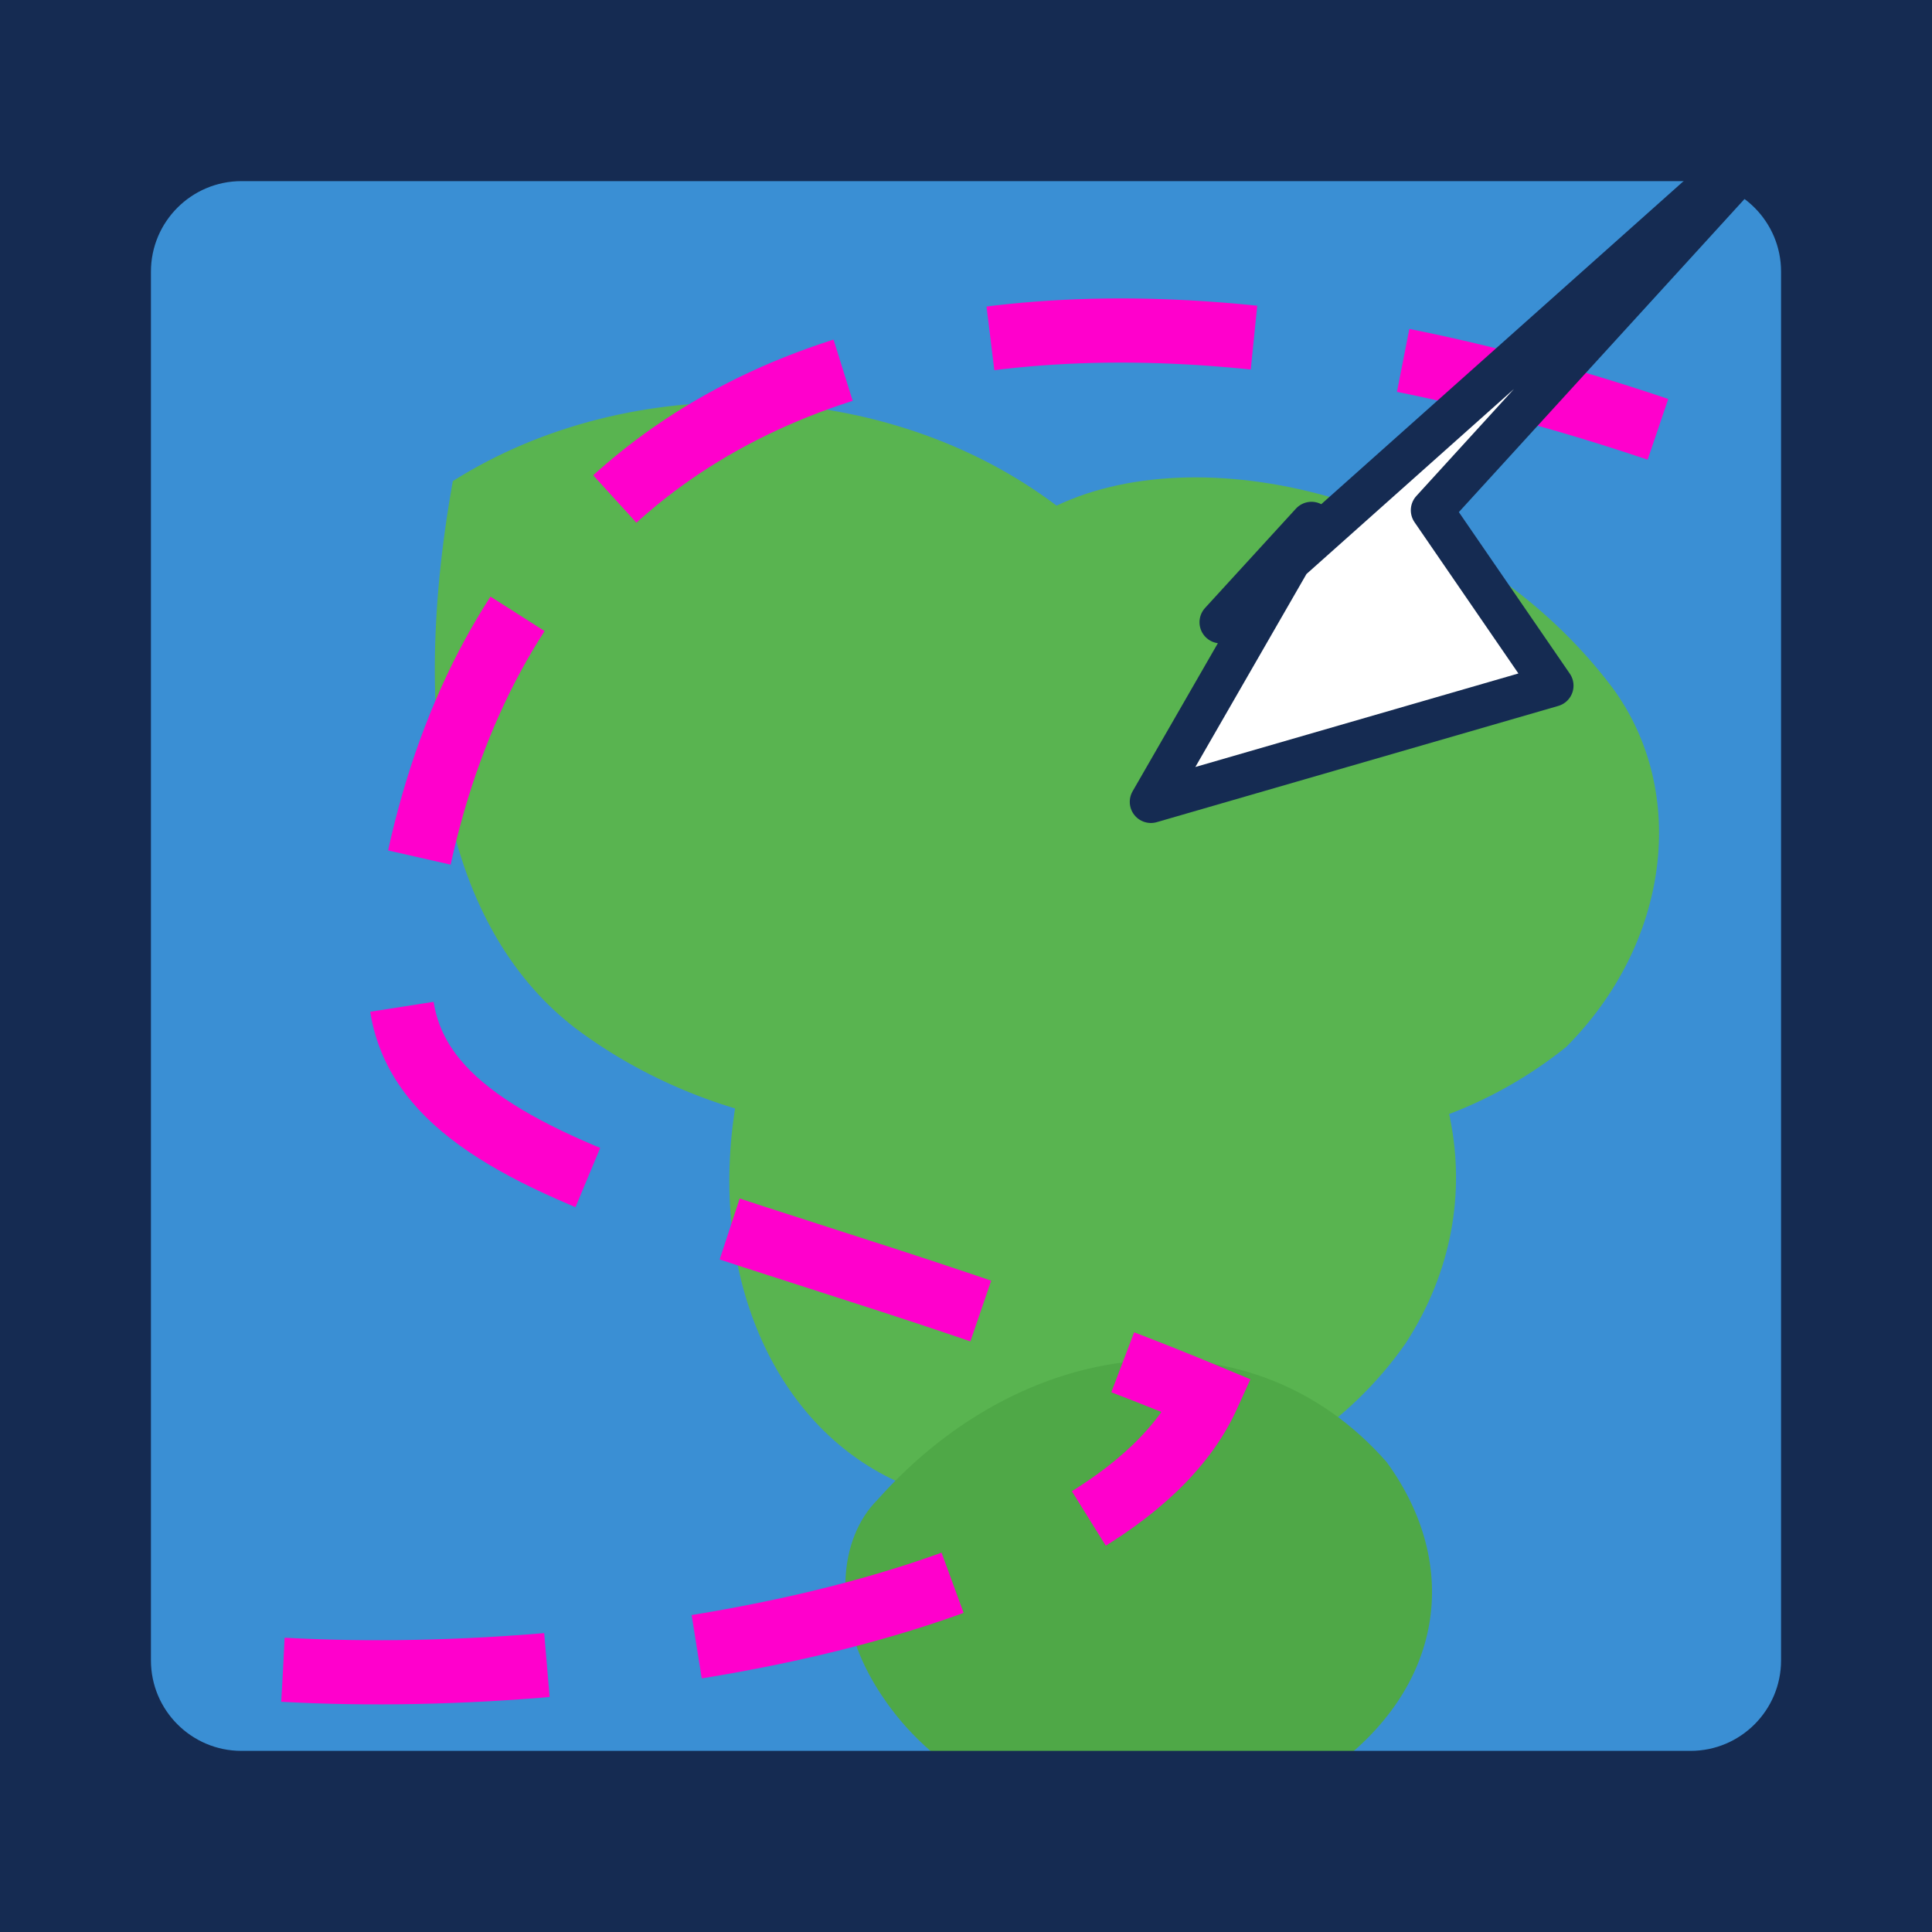
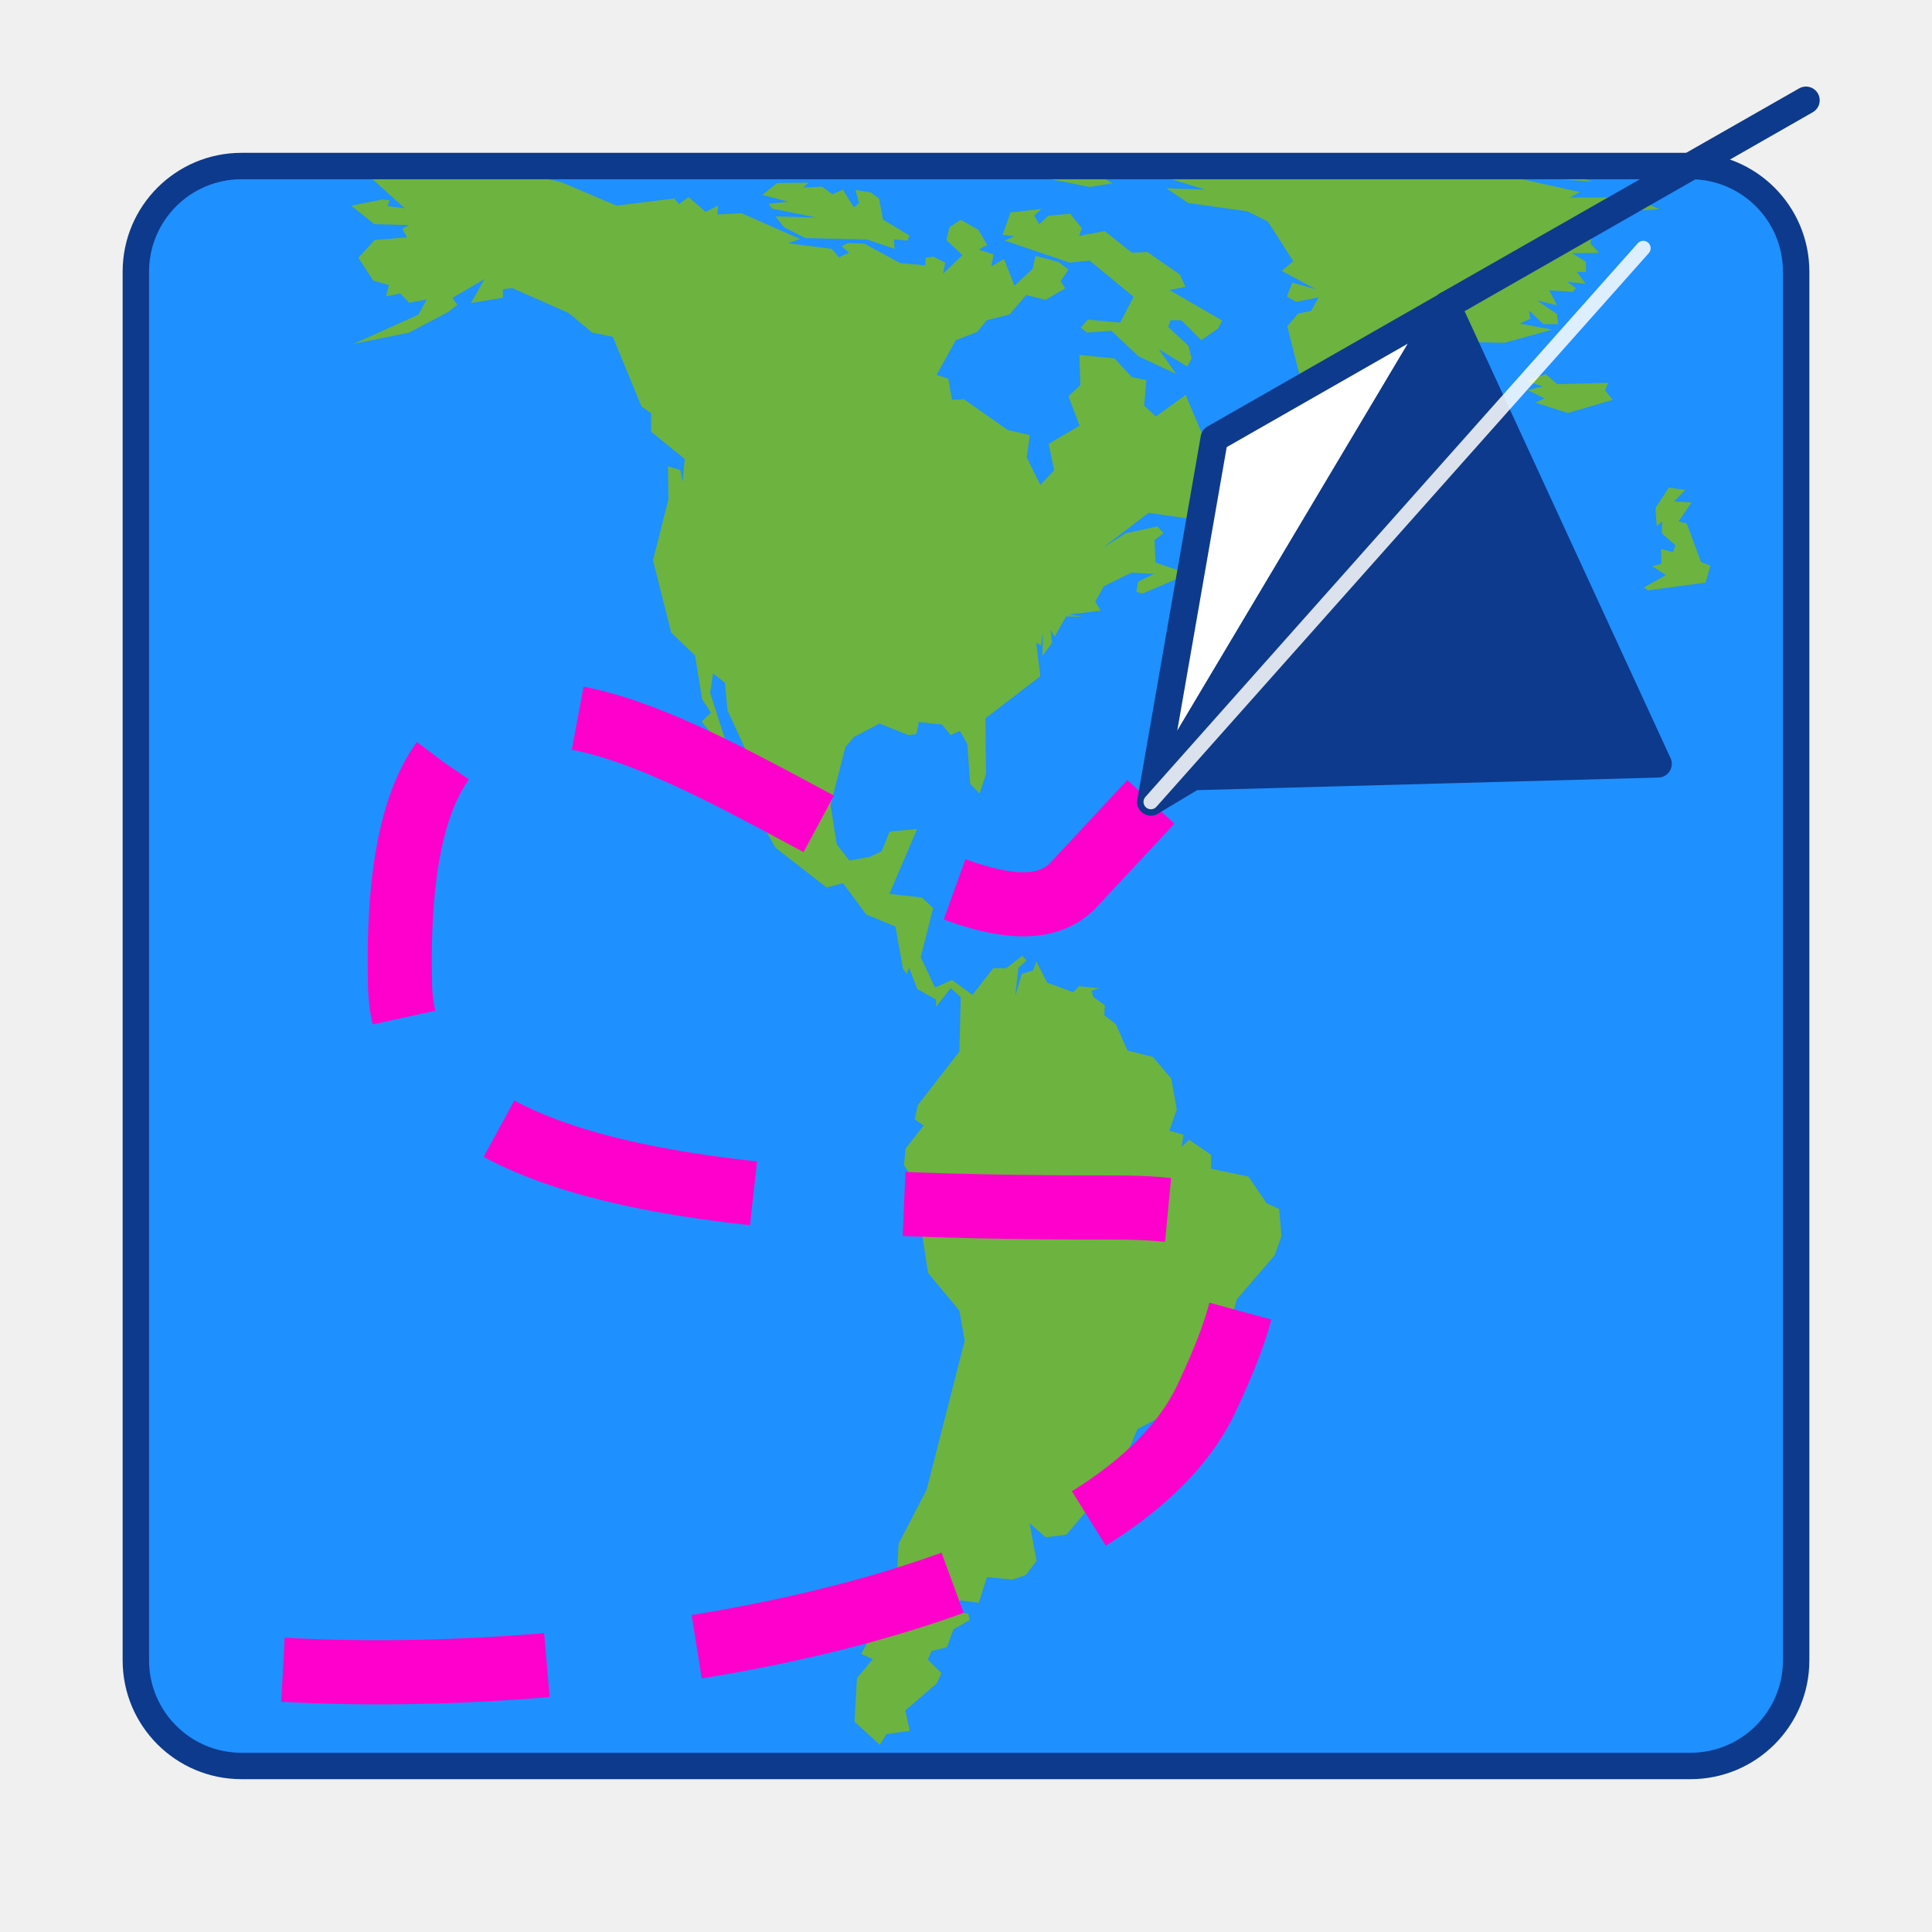
<svg xmlns="http://www.w3.org/2000/svg" viewBox="0 0 1024 1024" width="1024" height="1024" role="img" aria-label="flight_vis">
  <defs>
-     <clipPath id="mapClipSm">
+     <clipPath id="mapClip">
      <rect x="72" y="88" width="880" height="848" rx="56" ry="56" />
    </clipPath>
  </defs>
-   <rect width="1024" height="1024" fill="#152B52" />
-   <g clip-path="url(#mapClipSm)">
-     <rect x="72" y="88" width="880" height="848" fill="#3A8FD4" />
-     <path fill="#59B450" d="M 240 255 C 335 195 470 200 560 268 C 640 230 780 265 855 365 C 895 420 885 500 830 555 C 755 615 655 620 575 578 C 495 615 385 605 305 545 C 240 495 215 395 240 255 Z" />
-     <path fill="#59B450" d="M 390 460 C 480 420 610 430 710 498 C 770 545 795 635 745 712 C 685 798 565 825 475 785 C 410 755 375 675 390 585 C 395 545 390 505 390 460 Z" />
-     <path fill="#4FA847" d="M 465 795 C 545 705 665 695 735 775 C 775 830 765 895 705 938 C 625 985 515 975 465 895 C 440 855 445 815 465 795 Z" />
+   <g clip-path="url(#mapClip)">
+     <rect x="72" y="88" width="880" height="848" fill="#1E90FF" />
+     <path fill="#6DB33F" d="M 526.6,134.8 L 525.4,141.3 L 532.1,137.2 L 537.7,151.4 L 547.3,142.5 L 548.8,135.6 L 561.1,138.9 L 566.3,142.9 L 562.2,149 L 564.6,152.8 L 554.2,158.9 L 543.9,156.4 L 535.1,166.7 L 523,169.7 L 518,175.9 L 506.6,180.3 L 496.4,198.7 L 502.6,200.7 L 504.6,211.9 L 510.9,211.6 L 534.1,227.9 L 545.8,230.6 L 544.2,242.5 L 551.4,257 L 558.7,249.3 L 555.8,235.2 L 572.2,225.6 L 566.3,210 L 572.6,204.1 L 572.1,188.1 L 590.8,190 L 599.9,199.9 L 607.6,201.5 L 606.4,215 L 612.7,220.7 L 628.4,209.3 L 638.3,232.6 L 635.8,236.3 L 653.2,250 L 658.4,259.5 L 657.5,266.6 L 636.4,275.8 L 608.8,271.8 L 584.5,290.3 L 596.8,282.6 L 613.5,279 L 616.7,282.6 L 611.9,286.3 L 612.5,298.2 L 624.9,302.4 L 630.6,295.9 L 632.4,303.2 L 605.5,314.6 L 602.3,313.7 L 603.2,308.3 L 611.6,304.2 L 599.7,303.5 L 585.1,310.7 L 580.5,318.8 L 583.4,323.7 L 566.4,325.7 L 574,326.9 L 565.1,326.7 L 558.9,337.5 L 556.8,333.6 L 557.6,340.8 L 552.4,347.7 L 552.9,335.3 L 551.7,342 L 549.2,340.7 L 551.4,358.4 L 522.3,380.7 L 522.6,410.2 L 519.2,420.6 L 514.2,415.5 L 512.7,394.4 L 508.8,387.4 L 503.9,389.6 L 499.2,384 L 487,382.7 L 485.7,389.1 L 481.4,389.6 L 466.1,383.5 L 452.6,390.6 L 448.1,395.9 L 440.2,426.7 L 443.5,447.5 L 450.2,456.1 L 461.2,454.1 L 467.3,451.2 L 471.5,440.7 L 486.1,439.4 L 471.4,473.8 L 488.6,475.7 L 494.6,481.3 L 488,507.3 L 495.6,523.4 L 504.6,519.4 L 515.4,527.3 L 526.5,513.1 L 533.2,513.2 L 541.8,506.6 L 544.1,509.1 L 539.8,512.9 L 538.1,527.9 L 541.6,516.1 L 547.5,514.4 L 549.3,509.5 L 555,520.8 L 568.8,525.9 L 571.9,522.7 L 582.5,523.8 L 578.5,525.2 L 579.5,528.4 L 585.6,532.9 L 585.3,538.1 L 591.4,542.8 L 597.6,556.8 L 611.1,560.2 L 620.8,571.7 L 623.7,588.1 L 619.8,599.3 L 627.3,601.4 L 626.3,607.8 L 630.3,604.1 L 641.9,612.1 L 641.9,619.5 L 661.7,623.6 L 671.3,637.7 L 678,640.8 L 679.2,655.2 L 675.6,665.3 L 655.5,688.7 L 647.3,718.6 L 635.4,743.2 L 629.6,749 L 617.7,749.7 L 602.9,757.4 L 593.1,780.5 L 565.2,813.4 L 554.2,814.8 L 545.7,807.4 L 549.4,827.3 L 543.7,834.8 L 536.7,837.2 L 523.1,835.9 L 518.8,849.5 L 508.5,848.2 L 507.9,854.5 L 513.2,855.2 L 513.9,858.7 L 505.4,863.5 L 501.9,873 L 493.8,875.1 L 491.7,879.6 L 499,886.8 L 496.5,892.2 L 479.8,906.6 L 482.2,917.4 L 469.9,919.1 L 466.3,924.8 L 452.9,912.5 L 454.2,889.4 L 462.6,879.4 L 456.4,876.6 L 464.9,861.4 L 469.3,864.3 L 474,851.6 L 471.4,849.5 L 468.6,857.2 L 466,855.9 L 475.5,831.6 L 476.3,818.1 L 491.1,789.6 L 511.3,710.6 L 508.5,694.7 L 491.9,674.7 L 484.3,625.2 L 479.1,617.6 L 480,608.7 L 489.5,596.6 L 484.8,593.3 L 486.4,585.8 L 508.5,557.3 L 509.2,528.5 L 503.9,523.7 L 496.2,533.6 L 496.1,529.8 L 486.2,524.2 L 481.8,512.9 L 480.6,516.2 L 478.6,513.5 L 474.6,491.1 L 459.1,484.7 L 446.8,468.1 L 438.1,470.4 L 411,449.3 L 404.3,437.6 L 405.3,419.4 L 385.6,376.5 L 384.2,361.9 L 377.9,356.9 L 376.4,367.3 L 391.3,413.5 L 388.8,416.7 L 380.9,403.1 L 381.9,395 L 371.9,382.4 L 376.8,377.7 L 372.1,370.5 L 368.4,347.4 L 355.8,335.4 L 346.1,297 L 354.3,264.5 L 354,247.2 L 360.6,249.1 L 361.8,255.4 L 362.9,243.3 L 345.1,228.8 L 345.1,219 L 340,215.5 L 324.8,178.5 L 313.9,176.3 L 301.4,165.9 L 271.5,152.7 L 266.5,153.3 L 266.6,157.8 L 249.6,160.6 L 256.8,147.9 L 239.8,157.9 L 242.4,161.5 L 237.5,165.4 L 216.8,176.3 L 187.5,182.2 L 221.7,166.8 L 226.2,158.7 L 216.9,160.5 L 212.1,155.6 L 204.6,157.1 L 206.1,151.1 L 197.9,148.8 L 189.9,136.6 L 198.6,127.2 L 215.7,125.8 L 213.2,121.3 L 216.9,119.3 L 198.4,118.8 L 186.1,109 L 202.9,105.7 L 206.5,106.2 L 205.3,109.2 L 214.5,110.4 L 195.1,92.9 L 211.8,88.9 L 218.4,83.6 L 242.7,80.6 L 251.6,86.2 L 297.6,96.6 L 326.8,109 L 357.4,105.2 L 359.9,108.2 L 364.9,104.4 L 374,112.3 L 380.6,108.9 L 380.3,113.7 L 393,113 L 424.1,126.7 L 417.5,128.9 L 440.8,131.9 L 444.7,136.4 L 450,133.9 L 446.1,130.5 L 449.3,128.8 L 458.2,129.2 L 477.2,139.5 L 490.4,140.6 L 490.6,136.6 L 494.6,136 L 501,139.2 L 499.8,145.1 L 510.1,135.2 L 501.6,127.3 L 503.2,120.4 L 509.2,116.5 L 518.6,121.8 L 523.2,129.8 L 518.7,132.3 L 526.6,134.8 Z" />
+     <path fill="#6DB33F" d="M 817.7,87.3 L 843.9,96.3 L 795.4,92.5 L 837.4,101.8 L 832,104.7 L 864.9,104.7 L 879.6,110.9 L 844.4,112.9 L 854.3,114.7 L 844.2,122.1 L 843,129.1 L 847.5,134 L 833.2,134.2 L 840.5,138.7 L 840.6,144.2 L 835.8,144.1 L 840.4,150.4 L 830.7,149.4 L 835.3,152.7 L 833.5,154.7 L 821.1,153.9 L 825.3,161.8 L 814.7,159.3 L 825.2,166.4 L 825.9,171.8 L 818,171.8 L 810.4,164.5 L 811.1,169 L 805.4,171.5 L 822.7,174.7 L 797.4,181.7 L 779.6,181.3 L 767.4,188.9 L 741.7,192.9 L 733.4,204.5 L 725.4,208.5 L 726.2,213.7 L 720,224.4 L 699.7,216.5 L 688.3,196.9 L 682.3,172.9 L 688,166.2 L 694.9,164.8 L 698.9,157.6 L 687,160 L 682.1,157.2 L 684.9,149.8 L 697.4,153.3 L 679.4,143.6 L 685.4,138.4 L 672,117.4 L 661.1,112 L 629.7,107.6 L 618.2,99.8 L 638.7,100.5 L 611.2,92 L 645.6,88.4 L 647.7,86.4 L 636.5,82.4 L 662.9,78.5 L 661.6,75.4 L 703.4,80.8 L 715.5,79.1 L 740,87.8 L 730.4,82.8 L 731.5,80.2 L 767.8,79.7 L 817.7,87.3 Z" />
+     <path fill="#6DB33F" d="M 548.1,114.3 L 550.8,118.8 L 555.7,114.3 L 567.2,113.3 L 573.4,120.9 L 572,125 L 585.5,122.5 L 599.9,133.9 L 608.2,133.6 L 625.3,145.5 L 628.3,152 L 619.8,153.7 L 647.8,169.9 L 645.6,174.1 L 636.7,180.3 L 626.2,169.8 L 620.4,169.7 L 619.2,173.3 L 629.9,183.3 L 631.6,190 L 629.3,194.3 L 614.2,185.1 L 623.4,198.2 L 603.5,188.9 L 589,175.3 L 576.1,176.3 L 572.8,173.6 L 576.5,169.4 L 593.7,171 L 600.8,157.3 L 577.5,138.1 L 566.9,139.2 L 532.5,127.5 L 537.6,125.3 L 531.4,124.4 L 535.6,112.6 L 552,110.7 L 548.1,114.3 Z" />
+     <path fill="#6DB33F" d="M 428.5,96.8 L 425.7,99.4 L 435.7,98.9 L 441.2,103 L 446.7,100.5 L 452.6,109.9 L 455.3,107.6 L 453.4,100.7 L 461.5,102 L 465.9,105.2 L 468,116.4 L 482,124.8 L 481,127.5 L 473.8,126.9 L 474.2,131.9 L 459.4,126.9 L 426.8,126.2 L 415.5,120.4 L 411,114.7 L 432.8,115.3 L 409.3,110.6 L 407.4,108 L 417.9,106.9 L 404,103.3 L 411.9,97 L 428.5,96.8 Z" />
+     <path fill="#6DB33F" d="M 637.9,63.2 L 666.1,70.5 L 639.6,73.9 L 649.1,75.3 L 622.4,82.3 L 597,81.7 L 602.9,83.3 L 599.7,84 L 602.7,87.7 L 582.2,93.1 L 589.8,97.1 L 577.6,99.1 L 539.2,91.5 L 539.2,88.4 L 547.5,88.2 L 546.2,83.3 L 560,87.7 L 548.1,80.5 L 561.6,76.2 L 554.7,69.4 L 577,71.3 L 552.1,67.3 L 536.4,56 L 563.7,55.1 L 573.4,58.7 L 591.1,56.1 L 637.9,63.2 Z" />
+     <path fill="#6DB33F" d="M 893.2,259.7 L 887.3,265.8 L 896.6,266.3 L 889.6,276.4 L 894,277.4 L 901.6,297.9 L 906.6,299.8 L 904,308.8 L 873.4,312.9 L 871.3,311.3 L 883,304.8 L 875.7,300.1 L 880.6,298.8 L 880.4,291 L 886.7,292.6 L 888,289 L 880.8,282.7 L 881,276.3 L 878.1,278.9 L 877.4,269.3 L 884.5,258.4 L 893.2,259.7 Z" />
+     <path fill="#6DB33F" d="M 653.8,275.6 L 649.9,280.6 L 653.2,278.9 L 653.9,282.7 L 663.7,286.3 L 661.5,290.8 L 664.7,290.1 L 665.3,297.7 L 662.4,302.9 L 657.8,301.3 L 658.6,295.3 L 652.6,300 L 650,299.4 L 653.6,296.9 L 649.8,294.7 L 636.7,293 L 648.5,274.6 L 658,270.3 L 653.8,275.6 Z" />
+     <path fill="#6DB33F" d="M 852.4,202.9 L 850.7,206.9 L 854.8,211.9 L 831,218.9 L 813.8,213.4 L 818.6,211.2 L 809.7,206.7 L 817.7,204.8 L 808.9,201.9 L 819.3,198.3 L 825.3,203.6 L 852.4,202.9 Z" />
+     <path fill="#6DB33F" d="M 457.8,81.2 L 467.7,84.2 L 467.8,87.4 L 438.4,89.9 L 431.6,86.9 L 441.1,85.4 L 415.5,81.3 L 427,74.8 L 453.3,85.2 L 448.2,78.3 L 452.6,76.6 L 457.8,81.2 Z" />
+     <path fill="#6DB33F" d="M 553.6,73 L 558.5,75.8 L 535.6,79.7 L 526.7,77.6 L 522.6,74.3 L 526.8,70.8 L 518.8,69.7 L 512.2,63.7 L 522,58.3 L 532.1,59.5 L 551,68.4 L 553.6,73 Z" />
  </g>
-   <rect x="72" y="88" width="880" height="848" rx="56" ry="56" fill="none" stroke="#152B52" stroke-width="16" />
-   <path fill="none" stroke="#FF00CC" stroke-width="34" stroke-linecap="butt" stroke-dasharray="140 80" d="M 150,885 C 330,895 590,850 640,740 C 400,640 212,630 212,520 C 248,155 575,108 935,248 C 474,571 L 610,425" />
-   <g transform="translate(610 425) scale(1.12) translate(-672 -450)">
-     <path fill="#FFFFFF" stroke="#152B52" stroke-width="20" stroke-linejoin="round" d="M 672 450 L 748 318 L 705 365 L 982 118 L 805 312 L 862 395 Z" />
+   <rect x="72" y="88" width="880" height="848" rx="56" ry="56" fill="none" stroke="#0D3A8C" stroke-width="14" />
+   <path fill="none" stroke="#FF00CC" stroke-width="34" stroke-linecap="butt" stroke-dasharray="140 80" d="M 150,885 C 330,895 590,850 640,740 C 680,655 660,640 590,640 C 400,640 212,630 212,520 C 205,195 500.8,541.9 569.1,468.9 L 610,425" />
+   <g transform="translate(610.0 425.0) scale(1.12) translate(-672.0 -450.0)">
+     <path fill="#FFFFFF" stroke="none" d="M 672 450 L 702 278 L 982 118 L 812 215 L 672 450 Z" />
+     <path fill="#0D3A8C" stroke="none" d="M 672 450 L 812 215 L 912 432 L 692 438 Z" />
+     <path fill="none" stroke="#0D3A8C" stroke-width="13" stroke-linejoin="round" d="M 672 450 L 702 278 L 982 118 L 812 215 L 672 450 Z" />
+     <path fill="none" stroke="#0D3A8C" stroke-width="13" stroke-linejoin="round" d="M 672 450 L 812 215 L 912 432 L 692 438 Z" />
+     <path fill="none" stroke="#FFFFFF" stroke-width="7" stroke-linecap="round" opacity="0.85" d="M 672 450 L 905 188" />
  </g>
</svg>
